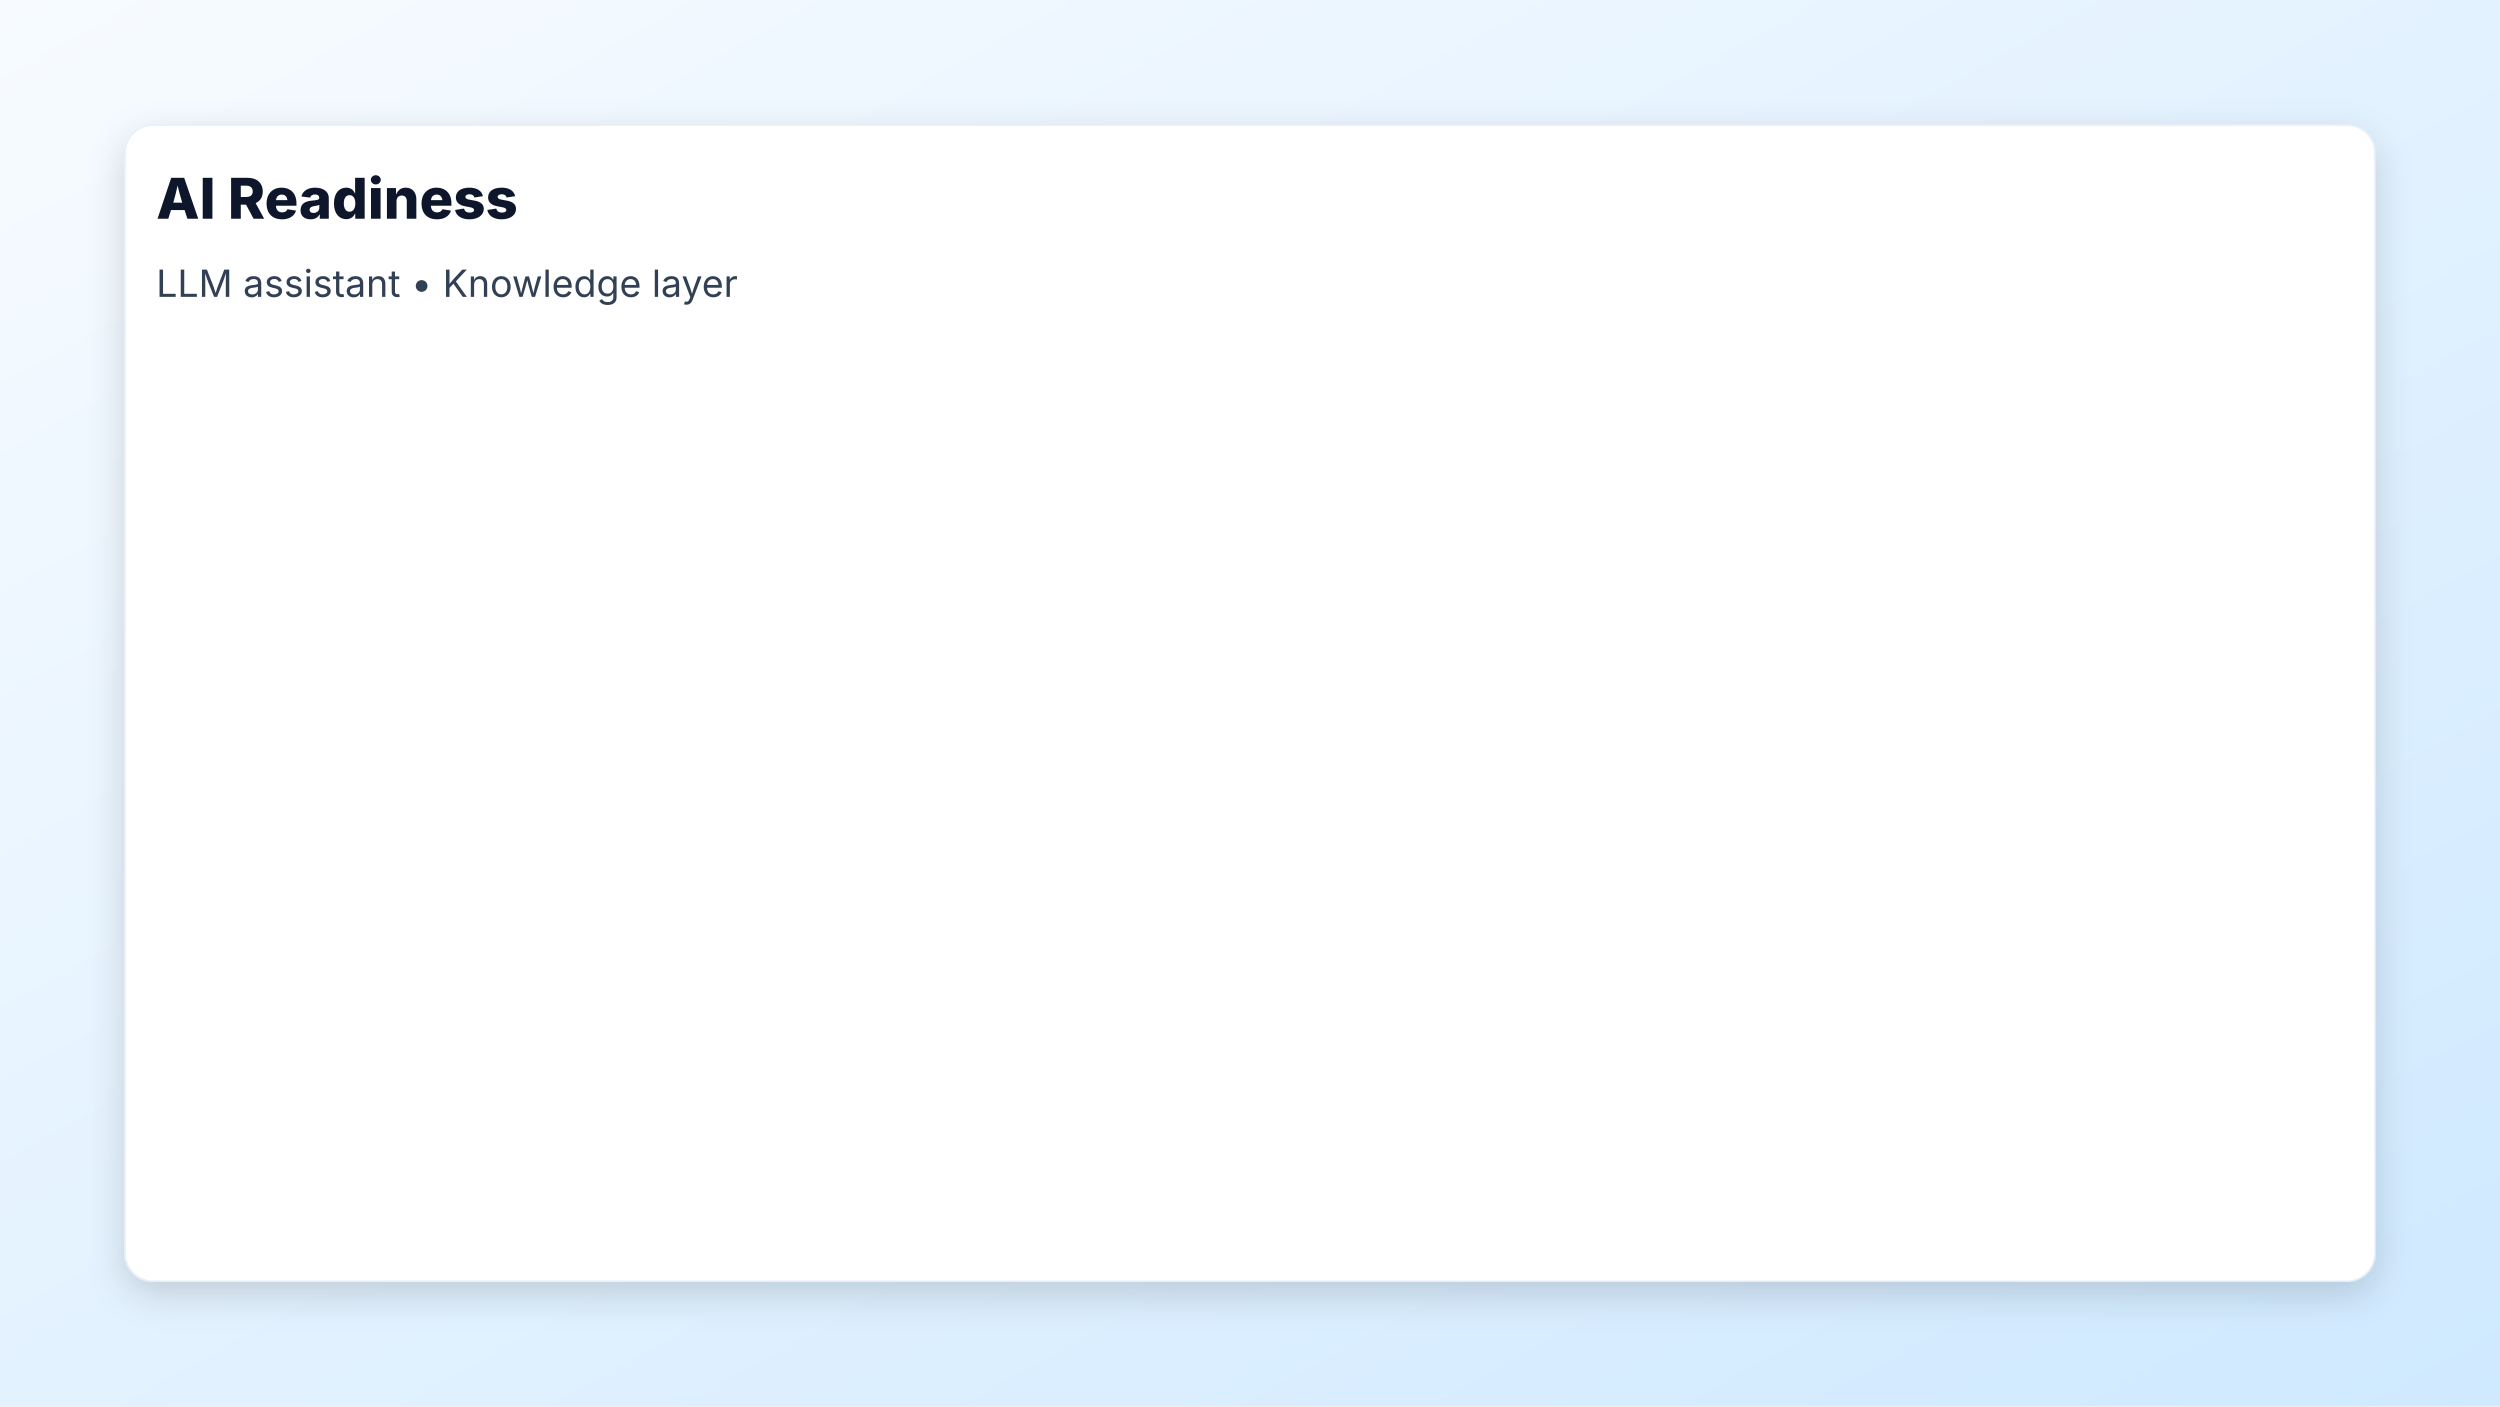
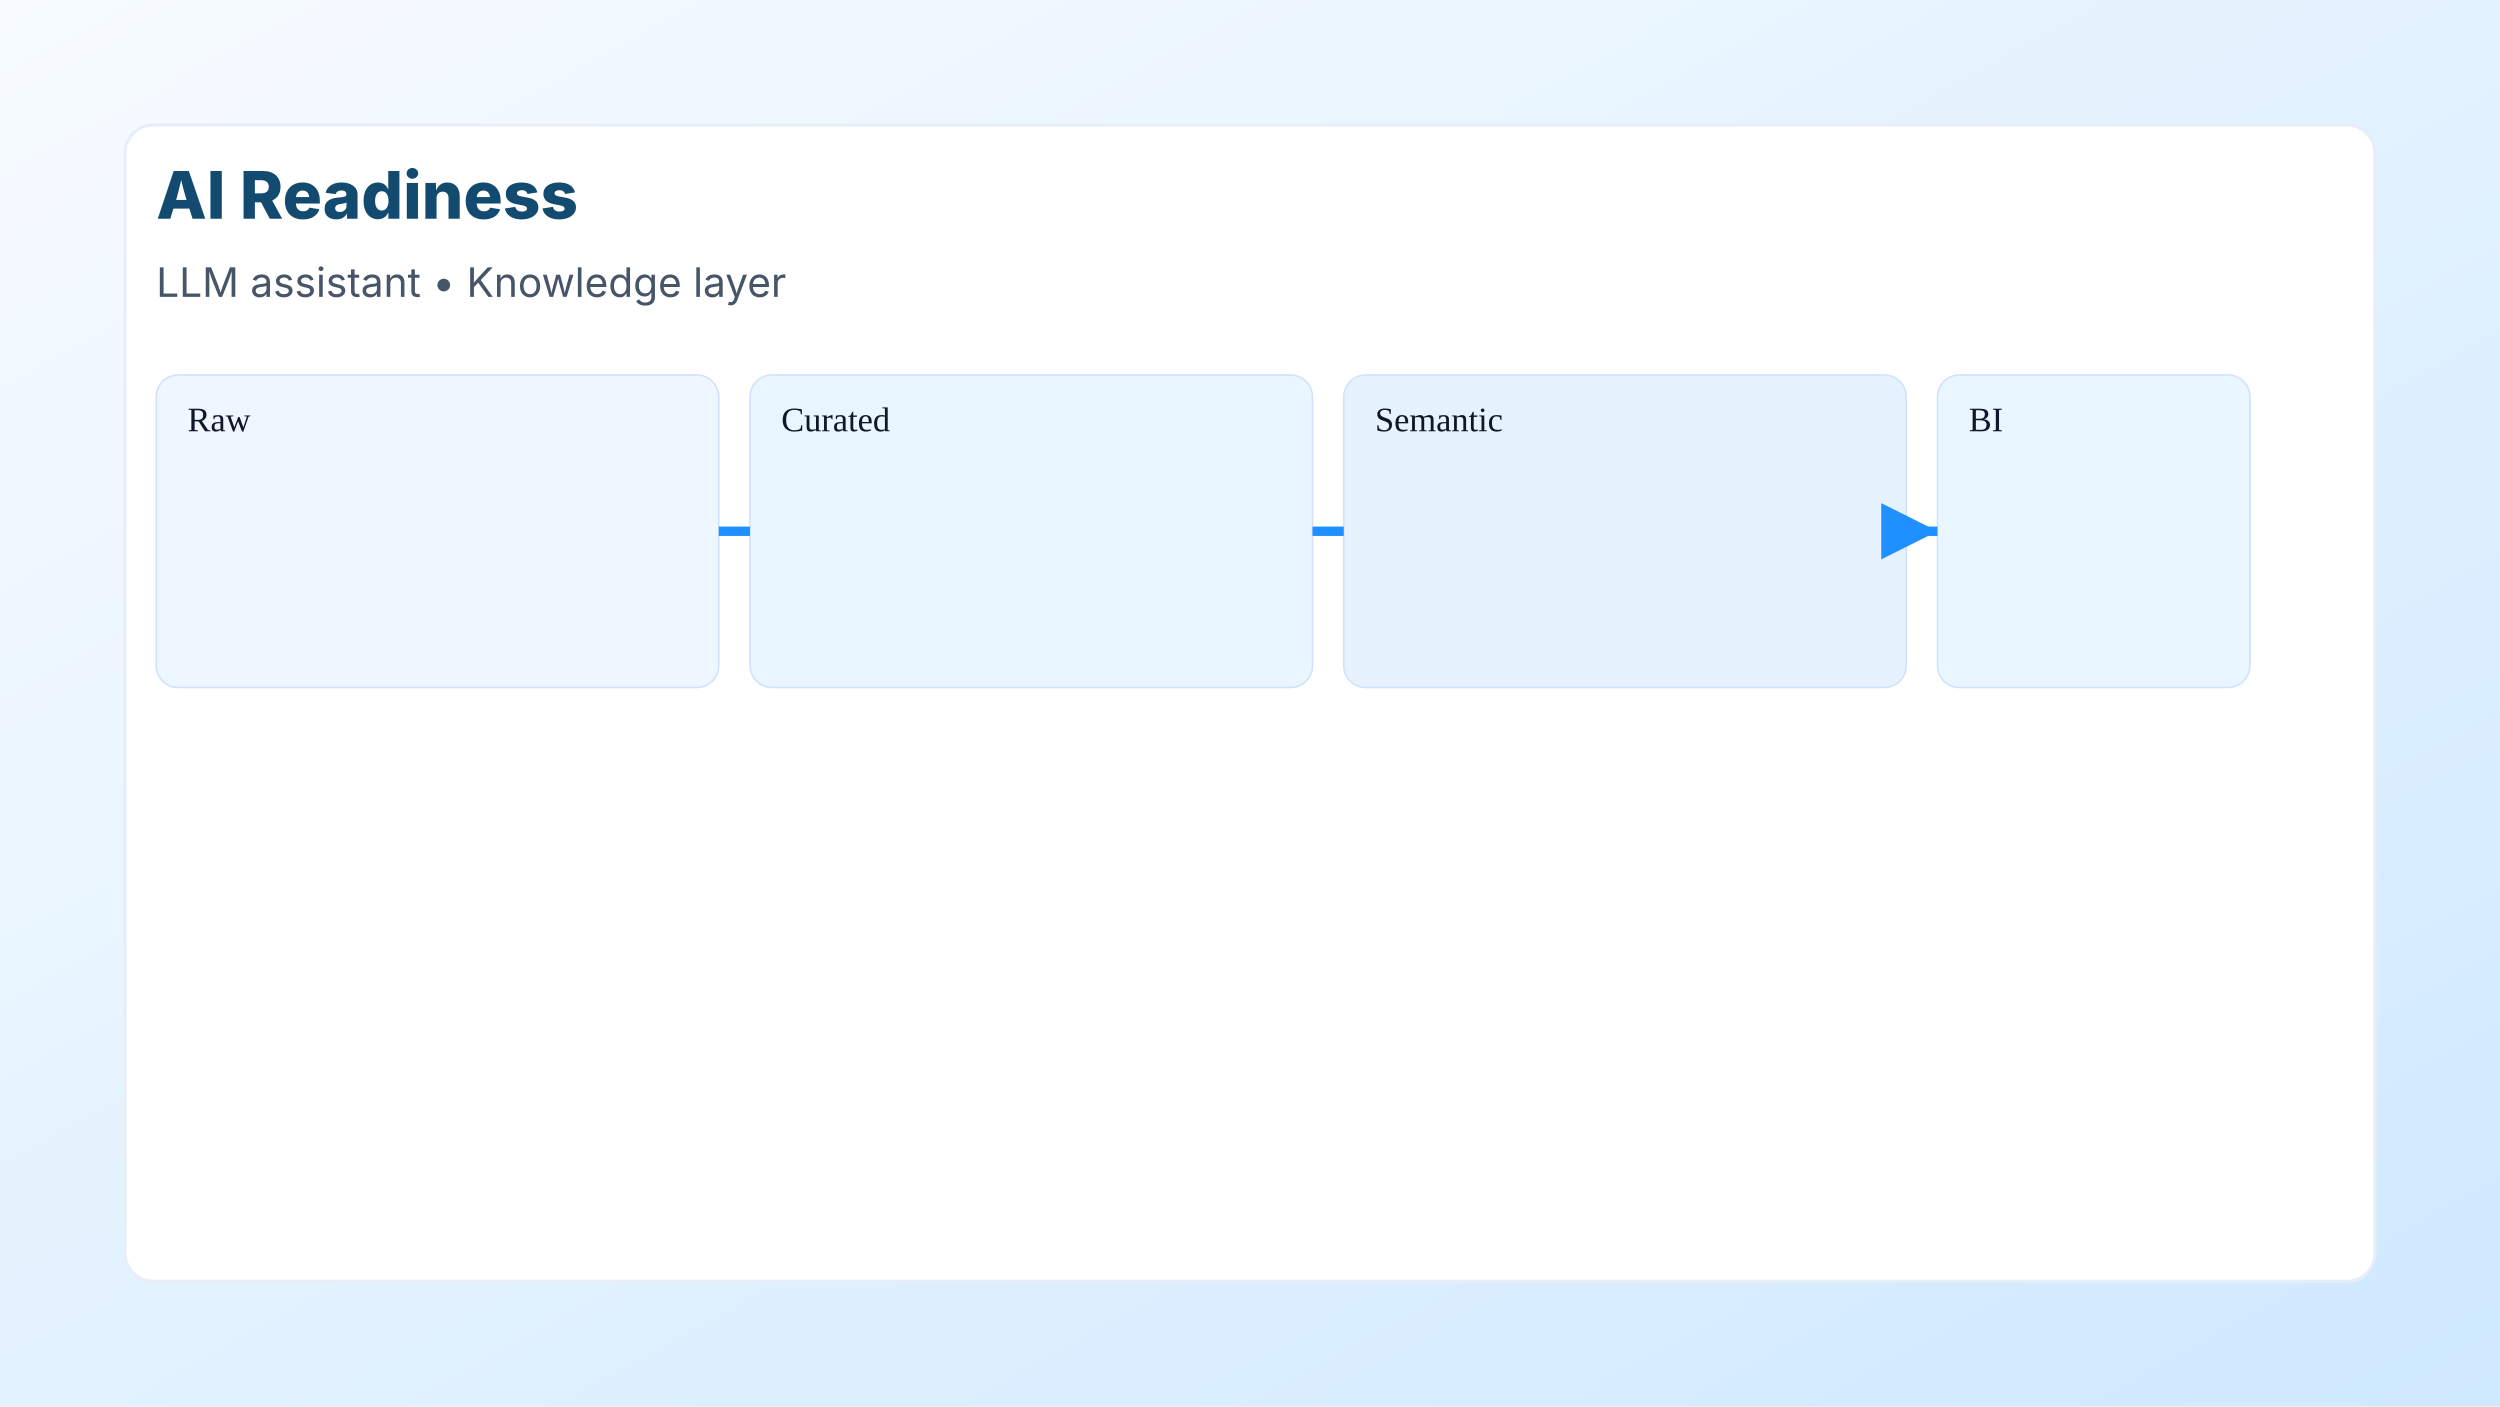
<svg xmlns="http://www.w3.org/2000/svg" width="1600" height="900">
  <defs>
    <linearGradient id="g" x1="0" y1="0" x2="1" y2="1">
      <stop offset="0%" stop-color="#f7fbff" />
      <stop offset="100%" stop-color="#cfe9ff" />
    </linearGradient>
-     <filter id="s" x="-20%" y="-20%" width="140%" height="140%">
-       <feDropShadow dx="0" dy="8" stdDeviation="12" flood-color="#000" flood-opacity="0.15" />
-     </filter>
  </defs>
  <rect width="100%" height="100%" fill="url(#g)" />
-   <g filter="url(#s)">
-     <rect x="80" y="80" rx="18" width="1440" height="740" fill="white" stroke="#e6eef8" />
-     <text x="100" y="140" font-family="Inter,Arial" font-size="36" fill="#0f172a" font-weight="800">AI Readiness</text>
-     <text x="100" y="190" font-family="Inter,Arial" font-size="24" fill="#334155">LLM assistant • Knowledge layer</text>
+   <g>
+     <rect x="80" y="80" rx="18" width="1440" height="740" fill="#ffffff" stroke="#e6eef8" stroke-width="2" />
+     <text x="100" y="140" font-family="Inter, Arial" font-size="42" fill="#134b70" font-weight="800">AI Readiness</text>
+     <text x="100" y="190" font-family="Inter, Arial" font-size="26" fill="#475569">LLM assistant • Knowledge layer</text>
+     <g transform="translate(100,240)">
+       <rect x="0" y="0" width="360" height="200" rx="14" fill="#eef6ff" stroke="#cfe1ff" />
+       <text x="20" y="36" font-size="22" fill="#0f172a">Raw</text>
+       <rect x="380" y="0" width="360" height="200" rx="14" fill="#e9f5ff" stroke="#cfe1ff" />
+       <text x="400" y="36" font-size="22" fill="#0f172a">Curated</text>
+       <rect x="760" y="0" width="360" height="200" rx="14" fill="#e6f3ff" stroke="#cfe1ff" />
+       <text x="780" y="36" font-size="22" fill="#0f172a">Semantic</text>
+       <rect x="1140" y="0" width="200" height="200" rx="14" fill="#eaf6ff" stroke="#cfe1ff" />
+       <text x="1160" y="36" font-size="22" fill="#0f172a">BI</text>
+       <path d="M360,100 L380,100 M740,100 L760,100 M1120,100 L1140,100" stroke="#1e90ff" stroke-width="6" marker-end="url(#arrow)" />
+     </g>
+     <defs>
+       <marker id="arrow" viewBox="0 0 10 10" refX="10" refY="5" markerWidth="6" markerHeight="6" orient="auto-start-reverse">
+         <path d="M 0 0 L 10 5 L 0 10 z" fill="#1e90ff" />
+       </marker>
+     </defs>
  </g>
</svg>
